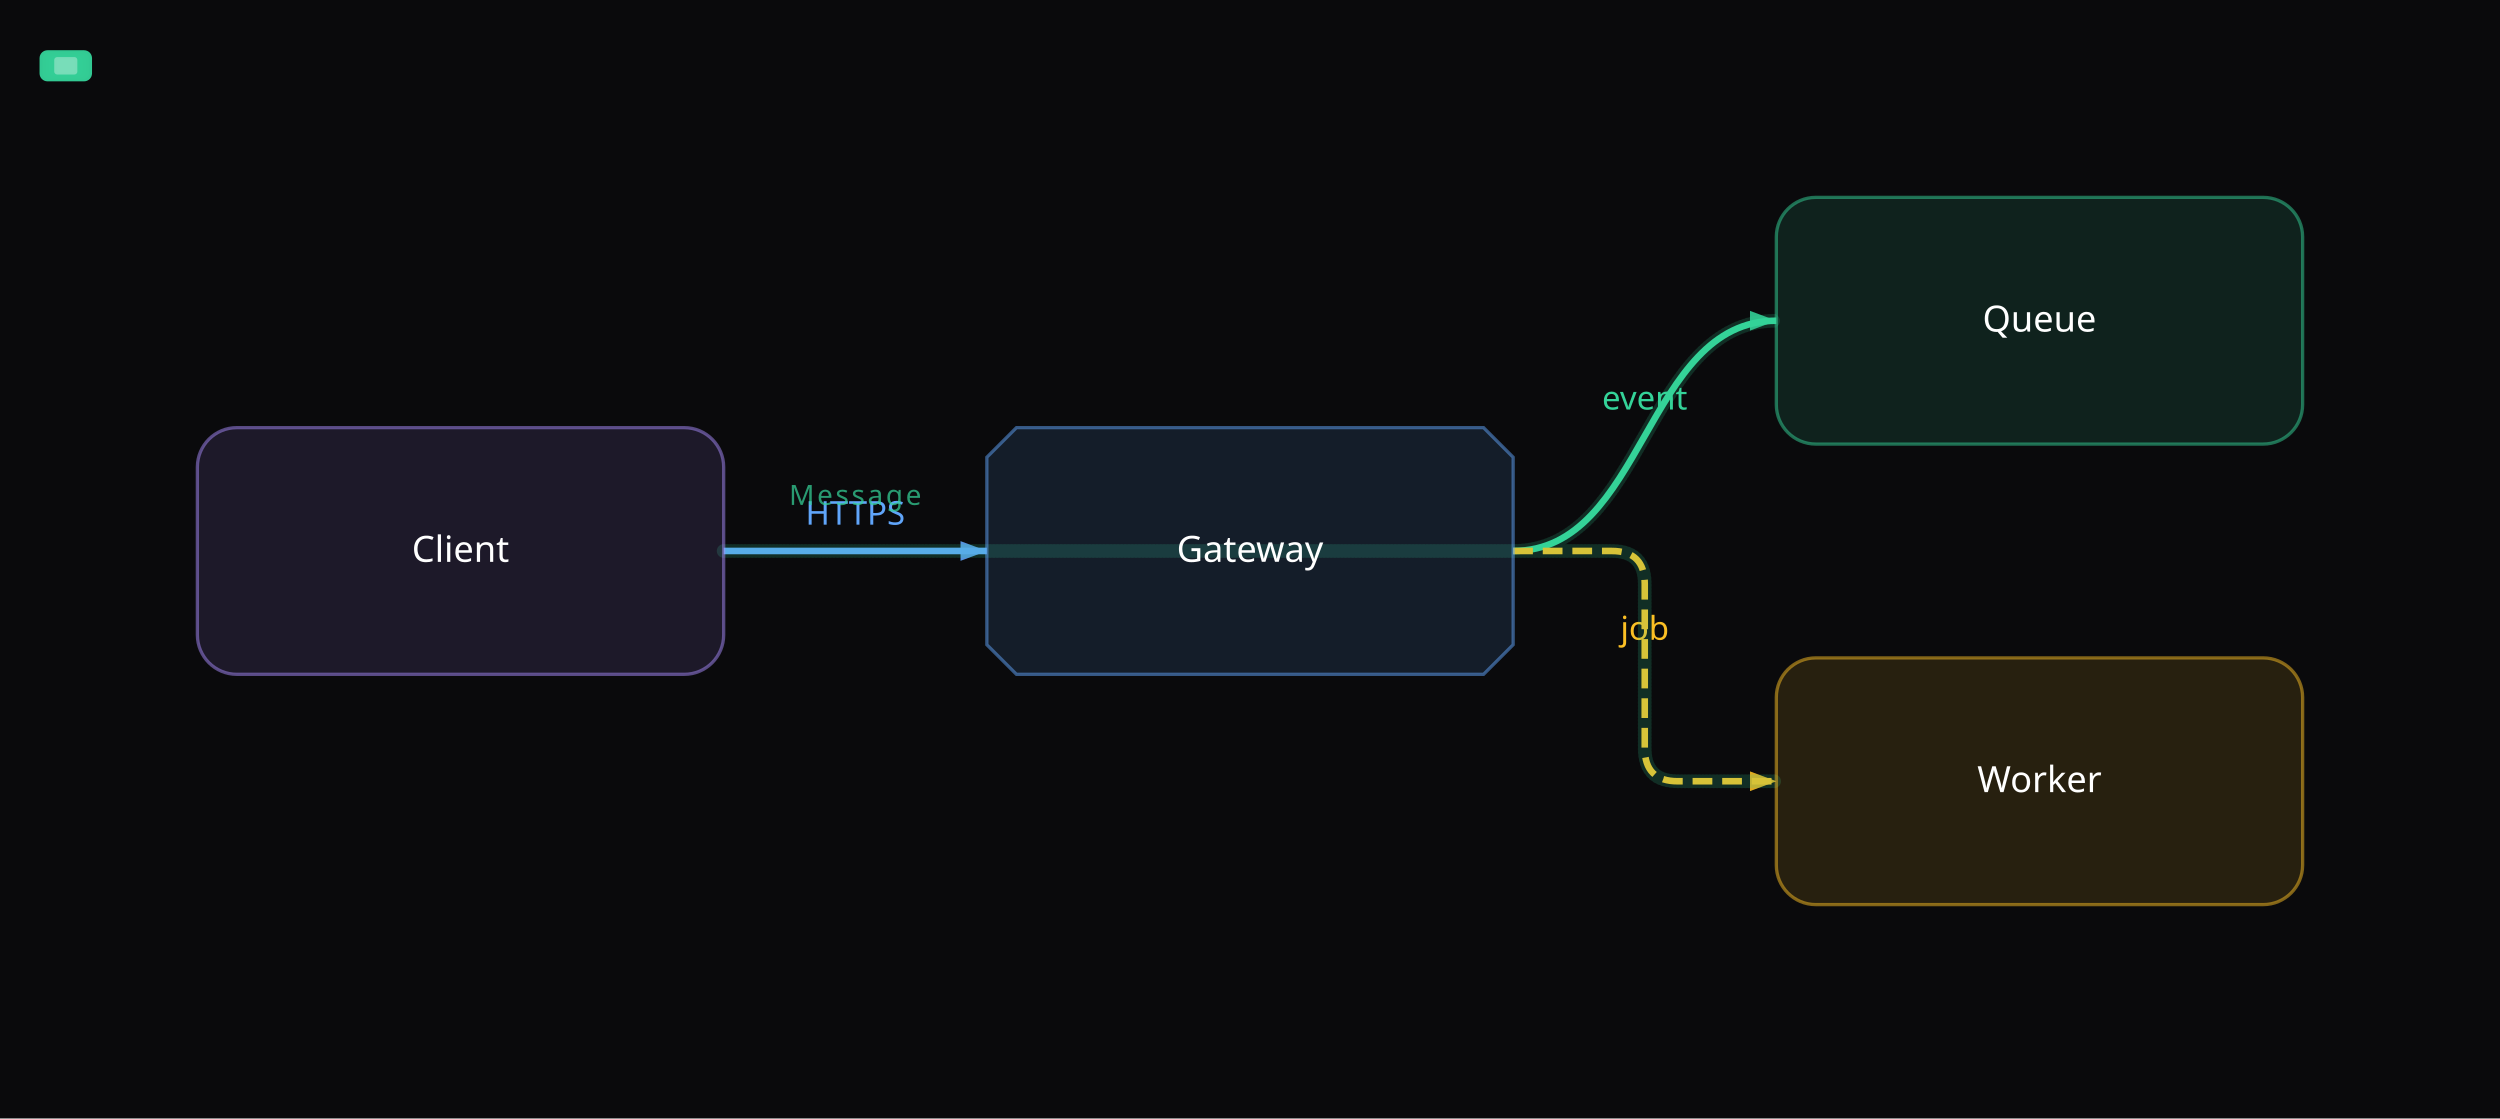
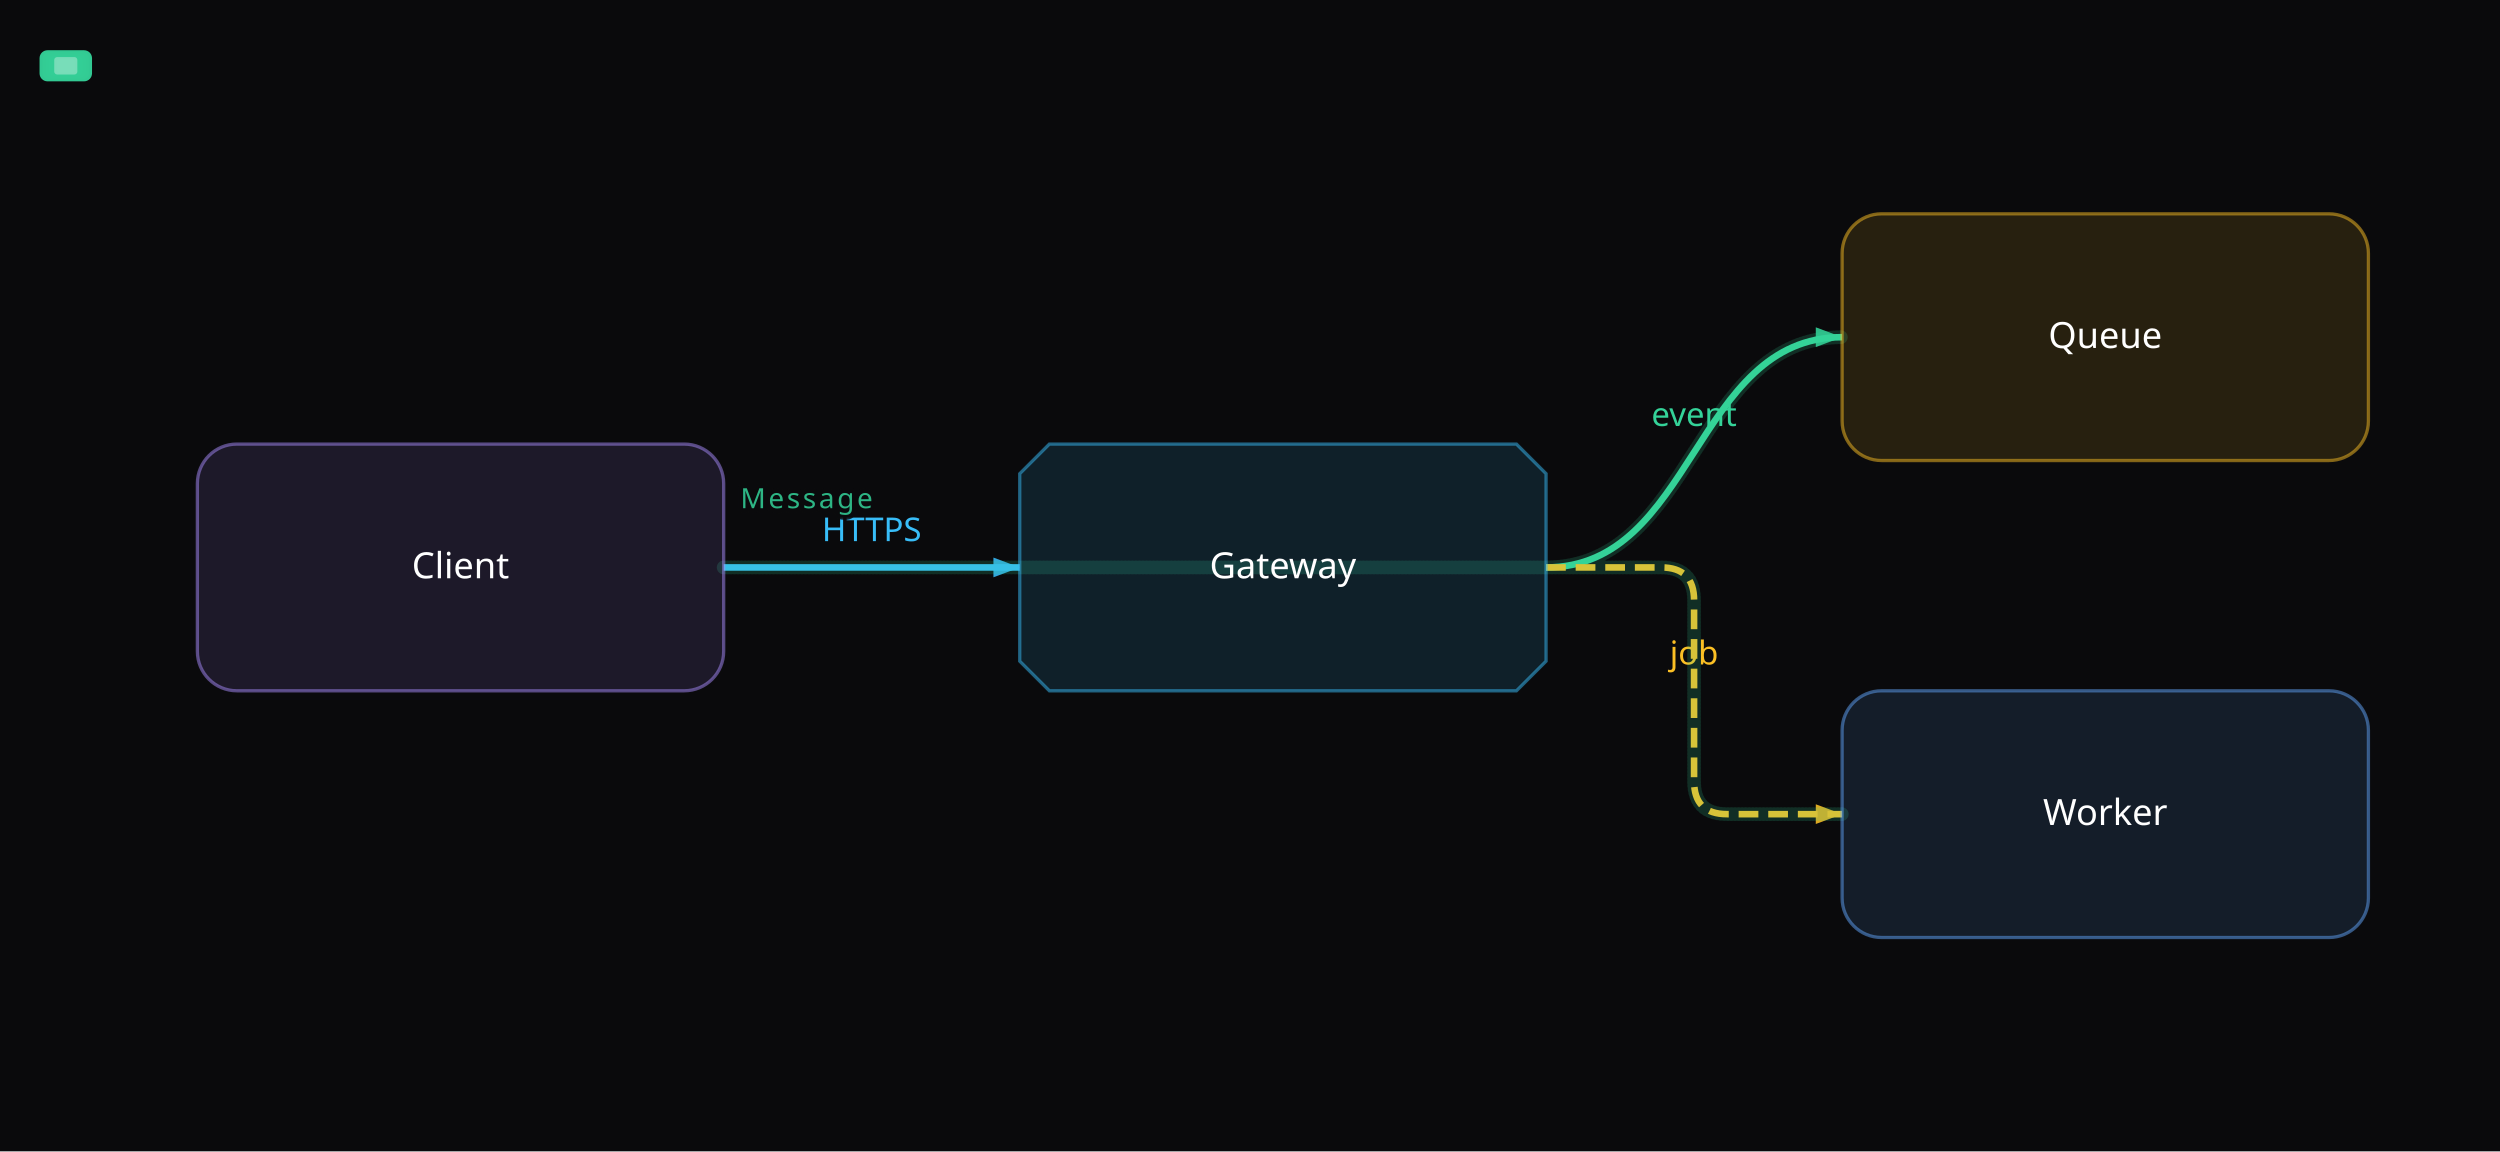
- <svg xmlns="http://www.w3.org/2000/svg" width="760" height="340" viewBox="-20 -20 760 340">
-   <rect x="-20" y="-20" width="760" height="340" fill="#0a0a0c" />
-   <path d="M 200 147.5 C 240 147.5, 240 147.5, 280 147.5" fill="none" stroke="#60a5fa" stroke-width="2" />
-   <polygon points="0,0 -8,-3 -8,3" fill="#60a5fa" fill-opacity="0.88" transform="translate(280 147.5) rotate(0)" />
-   <text x="240" y="139.5" text-anchor="middle" fill="#60a5fa" font-size="10" font-family="ui-sans-serif, system-ui, sans-serif">HTTPS</text>
-   <path d="M 440 147.5 C 480 147.5, 480 77.5, 520 77.5" fill="none" stroke="#34d399" stroke-width="2" />
-   <polygon points="0,0 -8,-3 -8,3" fill="#34d399" fill-opacity="0.88" transform="translate(520 77.5) rotate(0)" />
-   <text x="480" y="104.5" text-anchor="middle" fill="#34d399" font-size="10" font-family="ui-sans-serif, system-ui, sans-serif">event</text>
-   <path d="M 440 147.5 L 470 147.5 Q 480 147.5 480 157.5 L 480 207.5 Q 480 217.5 490 217.5 L 520 217.5" fill="none" stroke="#fbbf24" stroke-width="2" stroke-dasharray="6 3" />
-   <polygon points="0,0 -8,-3 -8,3" fill="#fbbf24" fill-opacity="0.88" transform="translate(520 217.5) rotate(0)" />
-   <text x="480" y="174.5" text-anchor="middle" fill="#fbbf24" font-size="10" font-family="ui-sans-serif, system-ui, sans-serif">job</text>
+ <svg xmlns="http://www.w3.org/2000/svg" width="760" height="350" viewBox="-20 -20 760 350">
+   <rect x="-20" y="-20" width="760" height="350" fill="#0a0a0c" />
+   <path d="M 200 152.5 C 245 152.5, 245 152.5, 290 152.5" fill="none" stroke="#38bdf8" stroke-width="2" />
+   <polygon points="0,0 -8,-3 -8,3" fill="#38bdf8" fill-opacity="0.88" transform="translate(290 152.5) rotate(0)" />
+   <text x="245" y="144.5" text-anchor="middle" fill="#38bdf8" font-size="10" font-family="ui-sans-serif, system-ui, sans-serif">HTTPS</text>
+   <path d="M 450 152.5 C 495 152.5, 495 82.5, 540 82.5" fill="none" stroke="#34d399" stroke-width="2" />
+   <polygon points="0,0 -8,-3 -8,3" fill="#34d399" fill-opacity="0.88" transform="translate(540 82.5) rotate(0)" />
+   <text x="495" y="109.5" text-anchor="middle" fill="#34d399" font-size="10" font-family="ui-sans-serif, system-ui, sans-serif">event</text>
+   <path d="M 450 152.5 L 485 152.5 Q 495 152.5 495 162.5 L 495 217.5 Q 495 227.5 505 227.5 L 540 227.5" fill="none" stroke="#fbbf24" stroke-width="2" stroke-dasharray="6 3" />
+   <polygon points="0,0 -8,-3 -8,3" fill="#fbbf24" fill-opacity="0.88" transform="translate(540 227.5) rotate(0)" />
+   <text x="495" y="182" text-anchor="middle" fill="#fbbf24" font-size="10" font-family="ui-sans-serif, system-ui, sans-serif">job</text>
  <g data-arc-flows="true">
    <g data-arc-flow="message" pointer-events="none">
-       <path d="M 200 147.5 C 240 147.5, 240 147.5, 280 147.5 L 440 147.5 C 480 147.5, 480 77.5, 520 77.5 C 480 77.5, 480 147.5, 440 147.5 L 470 147.5 Q 480 147.5 480 157.5 L 480 207.5 Q 480 217.5 490 217.5 L 520 217.5" pathLength="1" fill="none" stroke="#34d399" stroke-width="4.18" stroke-linecap="round" stroke-opacity="0.18" stroke-dasharray="0.08 1">
-         <animate attributeName="stroke-dashoffset" dur="3.9s" begin="0.3s" repeatCount="indefinite" calcMode="linear" values="0.08;0;0;0;0;0;0" keyTimes="0;0.164;0.21;0.439;0.529;0.821;1" />
+       <path d="M 200 152.5 C 245 152.5, 245 152.5, 290 152.5 L 450 152.5 C 495 152.5, 495 82.5, 540 82.5 C 495 82.5, 495 152.5, 450 152.5 L 485 152.5 Q 495 152.5 495 162.5 L 495 217.5 Q 495 227.5 505 227.5 L 540 227.5" pathLength="1" fill="none" stroke="#34d399" stroke-width="4.18" stroke-linecap="round" stroke-opacity="0.18" stroke-dasharray="0.08 1">
+         <animate attributeName="stroke-dashoffset" dur="3.9s" begin="0.3s" repeatCount="indefinite" calcMode="linear" values="0.08;0;0;0;0;0;0" keyTimes="0;0.168;0.214;0.437;0.527;0.821;1" />
      </path>
      <g>
        <animate attributeName="opacity" calcMode="discrete" values="0;1;0" keyTimes="0;0.015;0.821" dur="3.9s" begin="0.3s" repeatCount="indefinite" />
        <g opacity="0.08">
          <g>
-             <animateMotion dur="3.9s" begin="0.3s" repeatCount="indefinite" rotate="auto" calcMode="spline" keyPoints="0;0.049;0.312;0.497;0.682;0.917;0.917" keyTimes="0;0.164;0.21;0.439;0.529;0.821;1" keySplines="0.42 0 0.58 1;0 0 1 1;0.42 0 0.58 1;0 0 1 1;0.42 0 0.58 1;0 0 1 1" path="M 200 147.5 C 240 147.5, 240 147.5, 280 147.5 L 440 147.5 C 480 147.5, 480 77.5, 520 77.5 C 480 77.5, 480 147.5, 440 147.5 L 470 147.5 Q 480 147.5 480 157.5 L 480 207.5 Q 480 217.5 490 217.5 L 520 217.5" />
+             <animateMotion dur="3.9s" begin="0.3s" repeatCount="indefinite" rotate="auto" calcMode="spline" keyPoints="0;0.061;0.308;0.493;0.678;0.922;0.922" keyTimes="0;0.168;0.214;0.437;0.527;0.821;1" keySplines="0.42 0 0.58 1;0 0 1 1;0.42 0 0.58 1;0 0 1 1;0.42 0 0.58 1;0 0 1 1" path="M 200 152.5 C 245 152.5, 245 152.5, 290 152.5 L 450 152.5 C 495 152.5, 495 82.5, 540 82.5 C 495 82.5, 495 152.5, 450 152.5 L 485 152.5 Q 495 152.5 495 162.5 L 495 217.5 Q 495 227.5 505 227.5 L 540 227.5" />
            <rect x="-4.147" y="-2.46" width="8.294" height="4.919" rx="1.258" fill="#34d399" />
            <rect x="-1.825" y="-1.377" width="3.649" height="2.755" rx="0.458" fill="#ffffff" opacity="0.35" />
          </g>
        </g>
      </g>
      <g>
        <animate attributeName="opacity" calcMode="discrete" values="0;1;0" keyTimes="0;0.015;0.821" dur="3.9s" begin="0.3s" repeatCount="indefinite" />
        <g opacity="0.135">
          <g>
-             <animateMotion dur="3.9s" begin="0.3s" repeatCount="indefinite" rotate="auto" calcMode="spline" keyPoints="0;0.069;0.333;0.518;0.703;0.937;0.937" keyTimes="0;0.164;0.21;0.439;0.529;0.821;1" keySplines="0.42 0 0.58 1;0 0 1 1;0.42 0 0.58 1;0 0 1 1;0.42 0 0.58 1;0 0 1 1" path="M 200 147.5 C 240 147.5, 240 147.5, 280 147.5 L 440 147.5 C 480 147.5, 480 77.5, 520 77.5 C 480 77.5, 480 147.5, 440 147.5 L 470 147.5 Q 480 147.5 480 157.5 L 480 207.5 Q 480 217.5 490 217.5 L 520 217.5" />
+             <animateMotion dur="3.9s" begin="0.3s" repeatCount="indefinite" rotate="auto" calcMode="spline" keyPoints="0;0.081;0.328;0.513;0.698;0.941;0.941" keyTimes="0;0.168;0.214;0.437;0.527;0.821;1" keySplines="0.42 0 0.58 1;0 0 1 1;0.42 0 0.58 1;0 0 1 1;0.42 0 0.58 1;0 0 1 1" path="M 200 152.5 C 245 152.5, 245 152.5, 290 152.5 L 450 152.5 C 495 152.5, 495 82.5, 540 82.5 C 495 82.5, 495 152.5, 450 152.5 L 485 152.5 Q 495 152.5 495 162.5 L 495 217.5 Q 495 227.5 505 227.5 L 540 227.5" />
            <rect x="-5.104" y="-3.027" width="10.208" height="6.054" rx="1.549" fill="#34d399" />
            <rect x="-2.246" y="-1.695" width="4.492" height="3.39" rx="0.563" fill="#ffffff" opacity="0.35" />
          </g>
        </g>
      </g>
      <g>
        <animate attributeName="opacity" calcMode="discrete" values="0;1;0" keyTimes="0;0.015;0.821" dur="3.9s" begin="0.3s" repeatCount="indefinite" />
        <g opacity="0.19">
          <g>
-             <animateMotion dur="3.9s" begin="0.3s" repeatCount="indefinite" rotate="auto" calcMode="spline" keyPoints="0;0.09;0.354;0.539;0.723;0.958;0.958" keyTimes="0;0.164;0.21;0.439;0.529;0.821;1" keySplines="0.42 0 0.58 1;0 0 1 1;0.42 0 0.58 1;0 0 1 1;0.42 0 0.58 1;0 0 1 1" path="M 200 147.5 C 240 147.5, 240 147.5, 280 147.5 L 440 147.5 C 480 147.5, 480 77.5, 520 77.5 C 480 77.5, 480 147.5, 440 147.5 L 470 147.5 Q 480 147.5 480 157.5 L 480 207.5 Q 480 217.5 490 217.5 L 520 217.5" />
+             <animateMotion dur="3.9s" begin="0.3s" repeatCount="indefinite" rotate="auto" calcMode="spline" keyPoints="0;0.1;0.347;0.532;0.718;0.961;0.961" keyTimes="0;0.168;0.214;0.437;0.527;0.821;1" keySplines="0.42 0 0.58 1;0 0 1 1;0.42 0 0.58 1;0 0 1 1;0.42 0 0.58 1;0 0 1 1" path="M 200 152.5 C 245 152.5, 245 152.5, 290 152.5 L 450 152.5 C 495 152.5, 495 82.5, 540 82.5 C 495 82.5, 495 152.5, 450 152.5 L 485 152.5 Q 495 152.5 495 162.5 L 495 217.5 Q 495 227.5 505 227.5 L 540 227.5" />
            <rect x="-6.061" y="-3.595" width="12.122" height="7.19" rx="1.839" fill="#34d399" />
            <rect x="-2.667" y="-2.013" width="5.334" height="4.026" rx="0.669" fill="#ffffff" opacity="0.35" />
          </g>
        </g>
      </g>
      <g>
        <animate attributeName="opacity" calcMode="discrete" values="0;1;0" keyTimes="0;0.015;0.821" dur="3.9s" begin="0.3s" repeatCount="indefinite" />
        <g opacity="0.245">
          <g>
-             <animateMotion dur="3.9s" begin="0.3s" repeatCount="indefinite" rotate="auto" calcMode="spline" keyPoints="0;0.111;0.375;0.559;0.744;0.979;0.979" keyTimes="0;0.164;0.21;0.439;0.529;0.821;1" keySplines="0.42 0 0.58 1;0 0 1 1;0.42 0 0.58 1;0 0 1 1;0.42 0 0.58 1;0 0 1 1" path="M 200 147.5 C 240 147.5, 240 147.5, 280 147.5 L 440 147.5 C 480 147.5, 480 77.5, 520 77.5 C 480 77.5, 480 147.5, 440 147.5 L 470 147.5 Q 480 147.5 480 157.5 L 480 207.5 Q 480 217.5 490 217.5 L 520 217.5" />
+             <animateMotion dur="3.9s" begin="0.3s" repeatCount="indefinite" rotate="auto" calcMode="spline" keyPoints="0;0.12;0.367;0.552;0.737;0.981;0.981" keyTimes="0;0.168;0.214;0.437;0.527;0.821;1" keySplines="0.42 0 0.58 1;0 0 1 1;0.42 0 0.58 1;0 0 1 1;0.42 0 0.58 1;0 0 1 1" path="M 200 152.5 C 245 152.5, 245 152.5, 290 152.5 L 450 152.5 C 495 152.5, 495 82.5, 540 82.5 C 495 82.5, 495 152.5, 450 152.5 L 485 152.5 Q 495 152.5 495 162.5 L 495 217.5 Q 495 227.5 505 227.5 L 540 227.5" />
            <rect x="-7.018" y="-4.162" width="14.036" height="8.325" rx="2.13" fill="#34d399" />
            <rect x="-3.088" y="-2.331" width="6.176" height="4.662" rx="0.774" fill="#ffffff" opacity="0.35" />
          </g>
        </g>
      </g>
      <g>
        <animate attributeName="opacity" calcMode="discrete" values="0;1;0" keyTimes="0;0.015;0.821" dur="3.9s" begin="0.3s" repeatCount="indefinite" />
        <g opacity="0.95">
          <g>
-             <animateMotion dur="3.9s" begin="0.3s" repeatCount="indefinite" rotate="auto" calcMode="spline" keyPoints="0;0.132;0.396;0.58;0.765;1;1" keyTimes="0;0.164;0.21;0.439;0.529;0.821;1" keySplines="0.42 0 0.58 1;0 0 1 1;0.42 0 0.58 1;0 0 1 1;0.42 0 0.58 1;0 0 1 1" path="M 200 147.5 C 240 147.5, 240 147.5, 280 147.5 L 440 147.5 C 480 147.5, 480 77.5, 520 77.5 C 480 77.5, 480 147.5, 440 147.5 L 470 147.5 Q 480 147.5 480 157.5 L 480 207.5 Q 480 217.5 490 217.5 L 520 217.5" />
+             <animateMotion dur="3.9s" begin="0.3s" repeatCount="indefinite" rotate="auto" calcMode="spline" keyPoints="0;0.139;0.386;0.572;0.757;1;1" keyTimes="0;0.168;0.214;0.437;0.527;0.821;1" keySplines="0.42 0 0.58 1;0 0 1 1;0.42 0 0.58 1;0 0 1 1;0.42 0 0.58 1;0 0 1 1" path="M 200 152.5 C 245 152.5, 245 152.5, 290 152.5 L 450 152.5 C 495 152.5, 495 82.5, 540 82.5 C 495 82.5, 495 152.5, 450 152.5 L 485 152.5 Q 495 152.5 495 162.5 L 495 217.5 Q 495 227.5 505 227.5 L 540 227.5" />
            <rect x="-7.975" y="-4.73" width="15.95" height="9.46" rx="2.42" fill="#34d399" />
            <rect x="-3.509" y="-2.649" width="7.018" height="5.298" rx="0.88" fill="#ffffff" opacity="0.35" />
          </g>
        </g>
      </g>
-       <text x="240.00" y="133.50" text-anchor="middle" fill="#34d399" opacity="0.72" font-size="8.5" font-family="ui-sans-serif, system-ui, sans-serif" letter-spacing="0.8">Message</text>
+       <text x="225.20" y="134.50" text-anchor="middle" fill="#34d399" opacity="0.85" font-size="8.5" font-family="ui-sans-serif, system-ui, sans-serif" letter-spacing="0.8" stroke="#0a0a0c" stroke-width="3" paint-order="stroke" stroke-linejoin="round">Message</text>
    </g>
  </g>
  <g opacity="1">
-     <rect x="40" y="110" width="160" height="75" rx="12" fill="#a78bfa1f" stroke="#a78bfa" stroke-width="1" stroke-opacity="0.5" />
+     <rect x="40" y="115" width="160" height="75" rx="12" fill="#a78bfa1f" stroke="#a78bfa" stroke-width="1" stroke-opacity="0.5" />
    <defs>
      <clipPath id="clip-client">
        <rect width="160" height="75" rx="12" />
      </clipPath>
    </defs>
-     <g transform="translate(40 110)" clip-path="url(#clip-client)">
+     <g transform="translate(40 115)" clip-path="url(#clip-client)">
      <text x="80" y="40.8" text-anchor="middle" fill="#ffffff" font-size="11" font-weight="500" font-family="ui-sans-serif, system-ui, sans-serif">Client</text>
    </g>
  </g>
  <g opacity="1">
-     <path d="M 9 0 L 151 0 L 160 9 L 160 66 L 151 75 L 9 75 L 0 66 L 0 9 Z" transform="translate(280 110)" fill="#60a5fa1f" stroke="#60a5fa" stroke-width="1" stroke-opacity="0.5" />
+     <path d="M 9 0 L 151 0 L 160 9 L 160 66 L 151 75 L 9 75 L 0 66 L 0 9 Z" transform="translate(290 115)" fill="#38bdf81f" stroke="#38bdf8" stroke-width="1" stroke-opacity="0.5" />
    <defs>
      <clipPath id="clip-gateway">
        <path d="M 9 0 L 151 0 L 160 9 L 160 66 L 151 75 L 9 75 L 0 66 L 0 9 Z" />
      </clipPath>
    </defs>
-     <g transform="translate(280 110)" clip-path="url(#clip-gateway)">
+     <g transform="translate(290 115)" clip-path="url(#clip-gateway)">
      <text x="80" y="40.8" text-anchor="middle" fill="#ffffff" font-size="11" font-weight="500" font-family="ui-sans-serif, system-ui, sans-serif">Gateway</text>
    </g>
  </g>
  <g opacity="1">
-     <rect x="520" y="40" width="160" height="75" rx="12" fill="#34d3991f" stroke="#34d399" stroke-width="1" stroke-opacity="0.5" />
+     <rect x="540" y="45" width="160" height="75" rx="12" fill="#fbbf241f" stroke="#fbbf24" stroke-width="1" stroke-opacity="0.5" />
    <defs>
      <clipPath id="clip-queue">
        <rect width="160" height="75" rx="12" />
      </clipPath>
    </defs>
-     <g transform="translate(520 40)" clip-path="url(#clip-queue)">
+     <g transform="translate(540 45)" clip-path="url(#clip-queue)">
      <text x="80" y="40.8" text-anchor="middle" fill="#ffffff" font-size="11" font-weight="500" font-family="ui-sans-serif, system-ui, sans-serif">Queue</text>
    </g>
  </g>
  <g opacity="1">
-     <rect x="520" y="180" width="160" height="75" rx="12" fill="#fbbf241f" stroke="#fbbf24" stroke-width="1" stroke-opacity="0.5" />
+     <rect x="540" y="190" width="160" height="75" rx="12" fill="#60a5fa1f" stroke="#60a5fa" stroke-width="1" stroke-opacity="0.5" />
    <defs>
      <clipPath id="clip-worker">
        <rect width="160" height="75" rx="12" />
      </clipPath>
    </defs>
-     <g transform="translate(520 180)" clip-path="url(#clip-worker)">
+     <g transform="translate(540 190)" clip-path="url(#clip-worker)">
      <text x="80" y="40.8" text-anchor="middle" fill="#ffffff" font-size="11" font-weight="500" font-family="ui-sans-serif, system-ui, sans-serif">Worker</text>
    </g>
  </g>
</svg>
